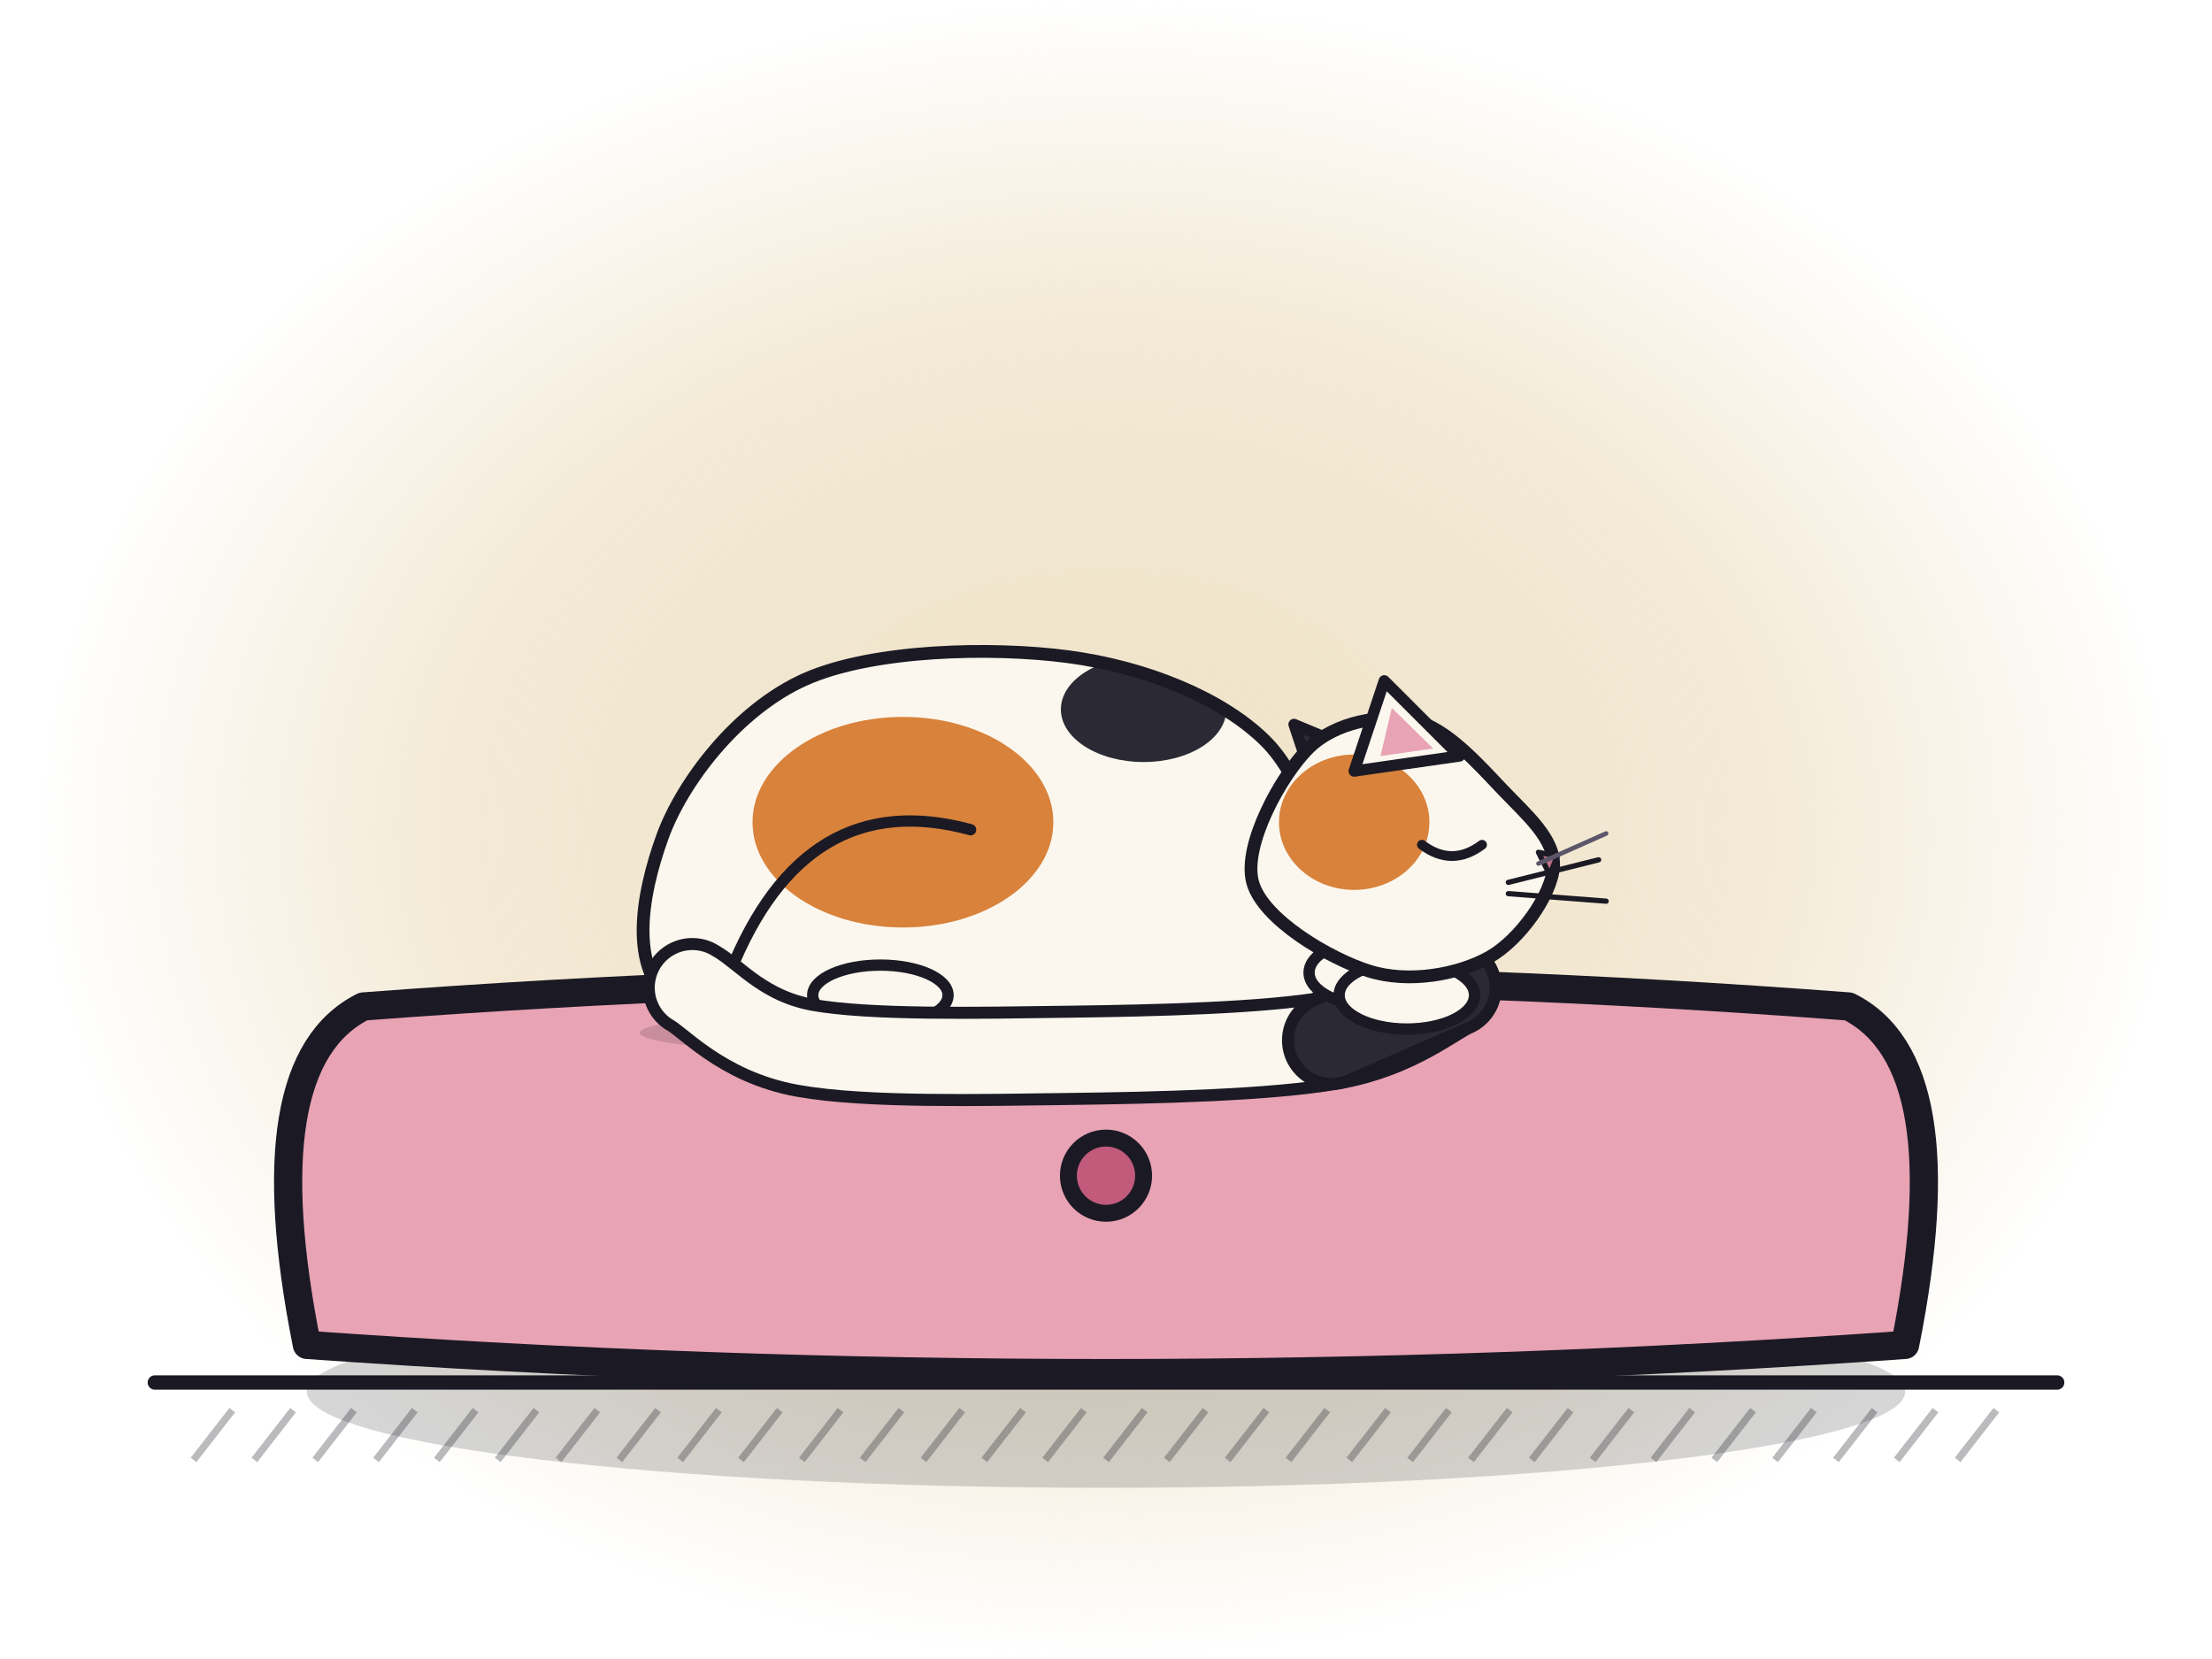
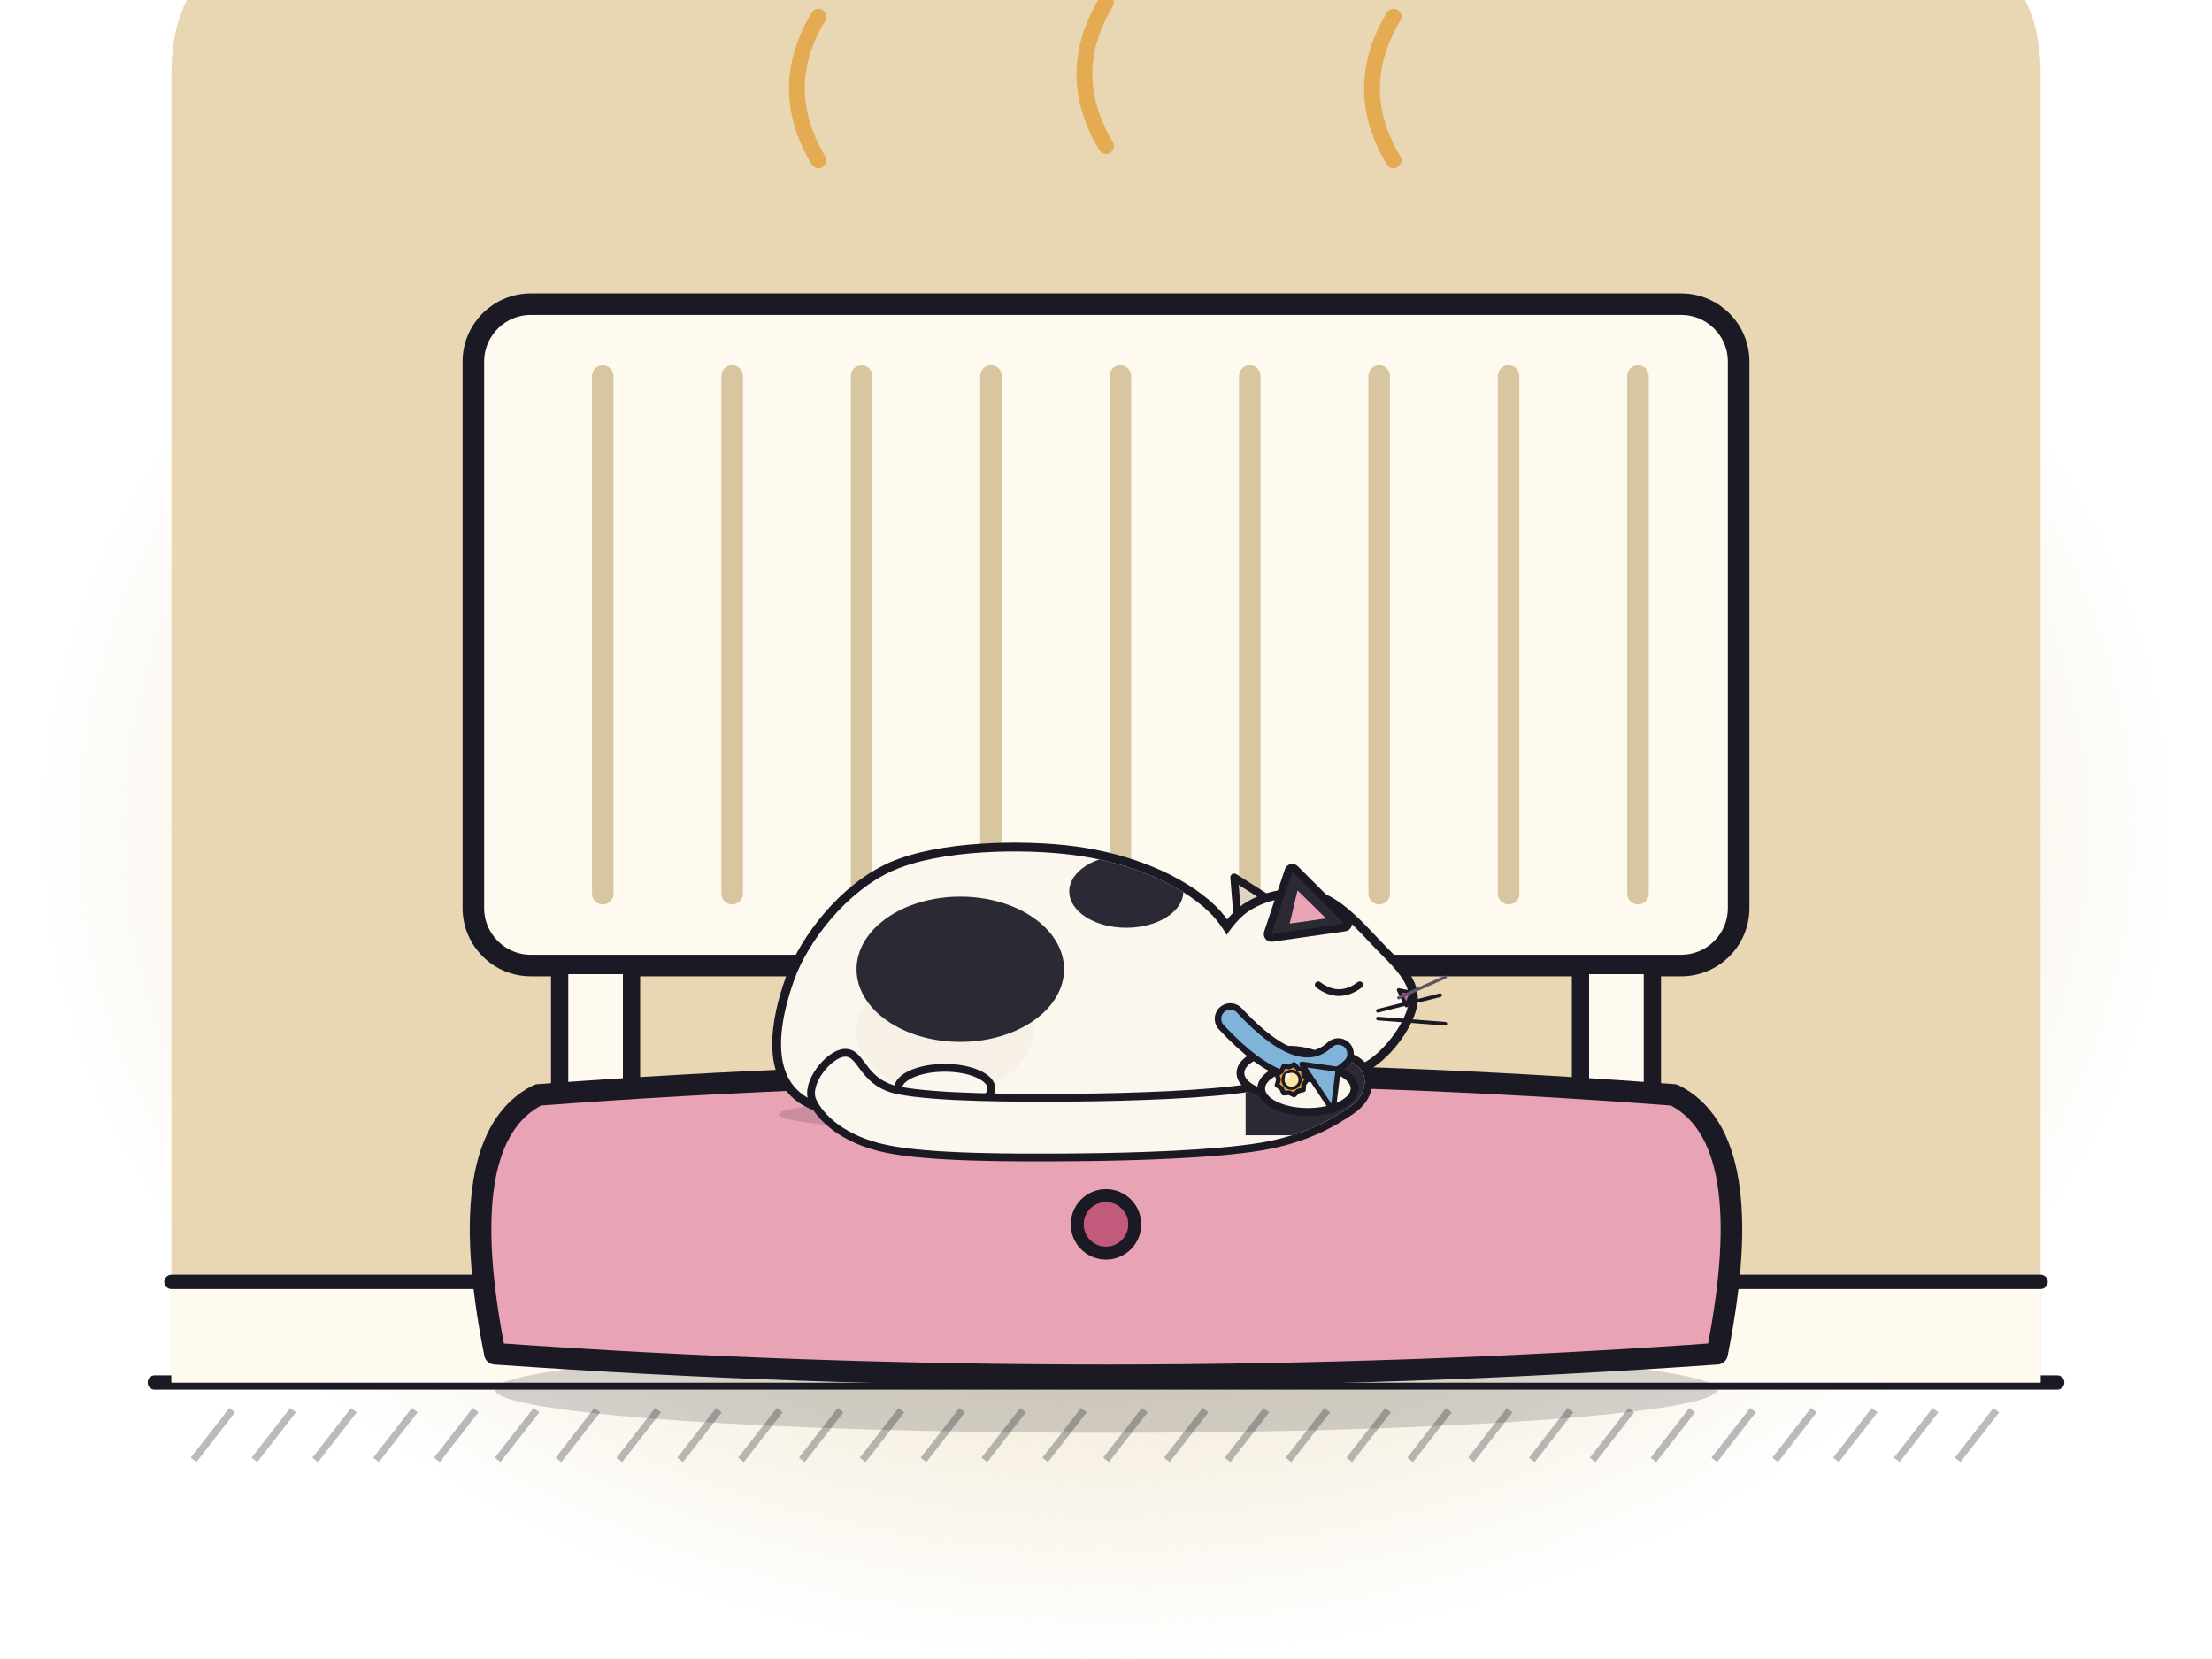
- <svg xmlns="http://www.w3.org/2000/svg" viewBox="0 0 400 300" role="img" aria-label="Pip curled up asleep on a pink cushion">
+ <svg xmlns="http://www.w3.org/2000/svg" viewBox="0 0 400 300" role="img" aria-label="Pip curled up asleep on a pink cushion in front of a warm radiator">
  <defs>
    <radialGradient id="spot-curl-glow" cx="50%" cy="50%" r="50%">
      <stop offset="0" stop-color="#efe2c7" />
      <stop offset=".6" stop-color="#efe2c7" stop-opacity=".75" />
      <stop offset="1" stop-color="#efe2c7" stop-opacity="0" />
    </radialGradient>
  </defs>
  <ellipse cx="200" cy="150" rx="192" ry="150" fill="url(#spot-curl-glow)" />
  <path d="M28 250H372" stroke="#1b1a24" stroke-width="2.6" stroke-linecap="round" />
  <path d="M42 255l-7 9M53 255l-7 9M64 255l-7 9M75 255l-7 9M86 255l-7 9M97 255l-7 9M108 255l-7 9M119 255l-7 9M130 255l-7 9M141 255l-7 9M152 255l-7 9M163 255l-7 9M174 255l-7 9M185 255l-7 9M196 255l-7 9M207 255l-7 9M218 255l-7 9M229 255l-7 9M240 255l-7 9M251 255l-7 9M262 255l-7 9M273 255l-7 9M284 255l-7 9M295 255l-7 9M306 255l-7 9M317 255l-7 9M328 255l-7 9M339 255l-7 9M350 255l-7 9M361 255l-7 9" stroke="#1b1a24" stroke-width="1.3" opacity=".3" />
-   <g transform="translate(200 250) scale(1.7) translate(-200 -262)">
-     <ellipse cx="200" cy="263" rx="85" ry="10.2" fill="#1b1a24" opacity="0.18" />
+   <g transform="translate(200 250) scale(1.3) translate(-200 -262)">
+     <path d="M70 262V80Q70 62 88 62H312Q330 62 330 80V262Z" fill="#e9d7b4" />
+     <rect x="70" y="248" width="260" height="14" fill="#fffaf0" />
+     <path d="M70 248H330" fill="none" stroke="#1b1a24" stroke-width="2" stroke-linecap="round" stroke-linejoin="round" />
+     <rect x="112" y="112" width="176" height="92" rx="8" fill="#fffaf0" stroke="#1b1a24" stroke-width="3" />
+     <path d="M130 122V194M148 122V194M166 122V194M184 122V194M202 122V194M220 122V194M238 122V194M256 122V194M274 122V194" fill="none" stroke="#d8c6a1" stroke-width="3" stroke-linecap="round" stroke-linejoin="round" />
+     <rect x="124" y="204" width="10" height="44" fill="#fffaf0" stroke="#1b1a24" stroke-width="2.4" />
+     <rect x="266" y="204" width="10" height="44" fill="#fffaf0" stroke="#1b1a24" stroke-width="2.4" />
+     <path d="M160 92q-6 -10 0 -20 M200 90q-6 -10 0 -20 M240 92q-6 -10 0 -20" fill="none" stroke="#e3a03a" stroke-width="2.2" stroke-linecap="round" stroke-linejoin="round" opacity="0.8" />
+     <ellipse cx="200" cy="263" rx="85" ry="6" fill="#1b1a24" opacity="0.18" />
    <path d="M115 258Q109 228 121 222Q200 216 279 222Q291 228 285 258Q200 264 115 258Z" fill="#e8a3b4" stroke="#1b1a24" stroke-width="3" stroke-linecap="round" stroke-linejoin="round" />
    <circle cx="200" cy="240" r="4" fill="#c25a7c" stroke="#1b1a24" stroke-width="1.8" />
-     <g transform="translate(192 224) scale(0.4 0.4)">
+     <g transform="translate(192 224) scale(0.3608 0.3608)">
      <ellipse cx="0" cy="2" rx="104" ry="7" fill="#1b1a24" opacity="0.16" />
-       <clipPath id="sc192224-b">
+       <path d="M73.8 -62.5 L71.6 -89.4 L93 -75.8 Z" fill="#ddd4c3" stroke="#1b1a24" stroke-width="3" stroke-linecap="round" stroke-linejoin="round" />
+       <path d="M-92 -4 C-108.3 -12.3 -103.3 -35.3 -98 -50 C-92.7 -64.7 -78 -84 -60 -92 C-42 -100 -10.3 -100.7 10 -98 C30.3 -95.3 50.3 -87.3 62 -76 C73.7 -64.7 78.7 -42 80 -30 C81.3 -18 83.3 -9 70 -4 C56.7 1 27 0 0 0 C-27 0 -75.7 4.3 -92 -4Z" fill="#1b1a24" stroke="#1b1a24" stroke-width="6.8" stroke-linecap="round" stroke-linejoin="round" />
+       <path d="M59 -38 C56.3 -47.9 66.6 -66.4 73.8 -73.6 C81 -80.8 93.4 -82.8 102 -81 C110.6 -79.1 119.4 -69 125.6 -62.5 C131.8 -56 139.6 -49.4 139 -42 C138.4 -34.6 130.1 -22.7 121.9 -18.1 C113.7 -13.5 100.5 -11.1 90 -14.4 C79.5 -17.7 61.7 -28.1 59 -38Z" fill="#1b1a24" stroke="#1b1a24" stroke-width="6.8" stroke-linecap="round" stroke-linejoin="round" />
+       <path d="M-92 -4 C-108.3 -12.3 -103.3 -35.3 -98 -50 C-92.7 -64.7 -78 -84 -60 -92 C-42 -100 -10.3 -100.7 10 -98 C30.3 -95.3 50.3 -87.3 62 -76 C73.7 -64.7 78.7 -42 80 -30 C81.3 -18 83.3 -9 70 -4 C56.7 1 27 0 0 0 C-27 0 -75.7 4.3 -92 -4Z" fill="#fbf7ee" />
+       <path d="M59 -38 C56.3 -47.9 66.6 -66.4 73.8 -73.6 C81 -80.8 93.4 -82.8 102 -81 C110.6 -79.1 119.4 -69 125.6 -62.5 C131.8 -56 139.6 -49.4 139 -42 C138.4 -34.6 130.1 -22.7 121.9 -18.1 C113.7 -13.5 100.5 -11.1 90 -14.4 C79.5 -17.7 61.7 -28.1 59 -38Z" fill="#fbf7ee" />
+       <path d="M86 -67.6 L94 -91.6 L114 -71.6 Z" fill="#1b1a24" stroke="#1b1a24" stroke-width="6" stroke-linecap="round" stroke-linejoin="round" />
+       <path d="M86 -67.6 L94 -91.6 L114 -71.6 Z" fill="#2b2933" />
+       <clipPath id="sc192224-u">
        <path d="M-92 -4 C-108.3 -12.3 -103.3 -35.3 -98 -50 C-92.7 -64.7 -78 -84 -60 -92 C-42 -100 -10.3 -100.7 10 -98 C30.3 -95.3 50.3 -87.3 62 -76 C73.7 -64.7 78.7 -42 80 -30 C81.3 -18 83.3 -9 70 -4 C56.7 1 27 0 0 0 C-27 0 -75.7 4.3 -92 -4Z" />
+         <path d="M59 -38 C56.3 -47.9 66.6 -66.4 73.8 -73.6 C81 -80.8 93.4 -82.8 102 -81 C110.6 -79.1 119.4 -69 125.6 -62.5 C131.8 -56 139.6 -49.4 139 -42 C138.4 -34.6 130.1 -22.7 121.9 -18.1 C113.7 -13.5 100.5 -11.1 90 -14.4 C79.5 -17.7 61.7 -28.1 59 -38Z" />
      </clipPath>
-       <path d="M-92 -4 C-108.3 -12.3 -103.3 -35.3 -98 -50 C-92.7 -64.7 -78 -84 -60 -92 C-42 -100 -10.3 -100.7 10 -98 C30.3 -95.3 50.3 -87.3 62 -76 C73.7 -64.7 78.7 -42 80 -30 C81.3 -18 83.3 -9 70 -4 C56.7 1 27 0 0 0 C-27 0 -75.7 4.3 -92 -4Z" fill="#fbf7ee" />
-       <g clip-path="url(#sc192224-b)">
-         <ellipse cx="-34" cy="-54" rx="40" ry="28" fill="#d9823b" />
+       <g clip-path="url(#sc192224-u)">
+         <ellipse cx="-40" cy="-30" rx="34" ry="24" fill="#ddd4c3" opacity="0.18" />
+         <ellipse cx="-34" cy="-54" rx="40" ry="28" fill="#2b2933" />
        <ellipse cx="30" cy="-84" rx="22" ry="14" fill="#2b2933" />
      </g>
-       <path d="M-92 -4 C-108.3 -12.3 -103.3 -35.3 -98 -50 C-92.7 -64.7 -78 -84 -60 -92 C-42 -100 -10.3 -100.7 10 -98 C30.3 -95.3 50.3 -87.3 62 -76 C73.7 -64.7 78.7 -42 80 -30 C81.3 -18 83.3 -9 70 -4 C56.7 1 27 0 0 0 C-27 0 -75.7 4.3 -92 -4Z" fill="none" stroke="#1b1a24" stroke-width="3.4" stroke-linecap="round" stroke-linejoin="round" />
-       <path d="M-80 -14 Q-60 -64 -16 -52" fill="none" stroke="#1b1a24" stroke-width="3" stroke-linecap="round" stroke-linejoin="round" />
+       <path d="M93 -71.6 L96 -84.4 L107 -73.6 Z" fill="#e8a3b4" />
      <ellipse cx="-40" cy="-8" rx="18" ry="8" fill="#fbf7ee" stroke="#1b1a24" stroke-width="3" />
-       <path d="M-90 -10 C-85 -7.3 -76.7 3 -60 6 C-43.3 9 -13.3 8.3 10 8 C33.3 7.7 63 7 80 4 C97 1 106.7 -7.7 112 -10" fill="none" stroke="#1b1a24" stroke-width="26.4" stroke-linecap="round" stroke-linejoin="round" />
-       <path d="M-90 -10 C-85 -7.3 -76.7 3 -60 6 C-43.3 9 -13.3 8.3 10 8 C33.3 7.7 63 7 80 4 C97 1 106.7 -7.7 112 -10" fill="none" stroke="#fbf7ee" stroke-width="20" stroke-linecap="round" stroke-linejoin="round" />
-       <path d="M80 4 C85.3 1.7 106.7 -7.7 112 -10" fill="none" stroke="#1b1a24" stroke-width="26.4" stroke-linecap="round" stroke-linejoin="round" />
-       <path d="M80 4 C85.3 1.7 106.7 -7.7 112 -10" fill="none" stroke="#2b2933" stroke-width="20" stroke-linecap="round" stroke-linejoin="round" />
+       <path d="M-89.5 -3.7 C-86.8 2 -78.6 10.4 -62 13.8 C-45.4 17.2 -13.9 17.2 10.1 17 C34 16.8 64 15.8 81.6 12.9 C99.3 9.9 109.2 3.7 115.8 -0.7 C122.4 -5.2 122.5 -10.7 121.3 -13.8 C120 -16.9 115.4 -20.4 108.2 -19.3 C101.1 -18.1 94.7 -9.6 78.4 -6.9 C62 -4.2 32.7 -3.2 9.9 -3 C-12.8 -2.8 -43.3 -2.9 -58 -5.8 C-72.7 -8.7 -73.2 -20.7 -78.5 -20.3 C-83.7 -20 -92.3 -9.4 -89.5 -3.7Z" fill="#1b1a24" stroke="#1b1a24" stroke-width="6" stroke-linecap="round" stroke-linejoin="round" />
+       <path d="M-89.5 -3.7 C-86.8 2 -78.6 10.4 -62 13.8 C-45.4 17.2 -13.9 17.2 10.1 17 C34 16.8 64 15.8 81.6 12.9 C99.3 9.9 109.2 3.7 115.8 -0.7 C122.4 -5.2 122.5 -10.7 121.3 -13.8 C120 -16.9 115.4 -20.4 108.2 -19.3 C101.1 -18.1 94.7 -9.6 78.4 -6.9 C62 -4.2 32.7 -3.2 9.9 -3 C-12.8 -2.8 -43.3 -2.9 -58 -5.8 C-72.7 -8.7 -73.2 -20.7 -78.5 -20.3 C-83.7 -20 -92.3 -9.4 -89.5 -3.7Z" fill="#fbf7ee" />
+       <clipPath id="sc192224-t">
+         <path d="M-89.5 -3.7 C-86.8 2 -78.6 10.4 -62 13.8 C-45.4 17.2 -13.9 17.2 10.1 17 C34 16.8 64 15.8 81.6 12.9 C99.3 9.9 109.2 3.7 115.8 -0.7 C122.4 -5.2 122.5 -10.7 121.3 -13.8 C120 -16.9 115.4 -20.4 108.2 -19.3 C101.1 -18.1 94.7 -9.6 78.4 -6.9 C62 -4.2 32.7 -3.2 9.9 -3 C-12.8 -2.8 -43.3 -2.9 -58 -5.8 C-72.7 -8.7 -73.2 -20.7 -78.5 -20.3 C-83.7 -20 -92.3 -9.4 -89.5 -3.7Z" />
+       </clipPath>
+       <g clip-path="url(#sc192224-t)">
+         <rect x="76" y="-30" width="60" height="40" fill="#2b2933" />
+       </g>
      <ellipse cx="92" cy="-14" rx="18" ry="9" fill="#fbf7ee" stroke="#1b1a24" stroke-width="3" />
      <ellipse cx="100" cy="-8" rx="18" ry="9" fill="#fbf7ee" stroke="#1b1a24" stroke-width="3" />
-       <path d="M76 -62 L70 -80 L94 -70 Z" fill="#2b2933" stroke="#1b1a24" stroke-width="3" stroke-linecap="round" stroke-linejoin="round" />
-       <clipPath id="sc192224-h">
-         <path d="M59 -38 C56.3 -47.9 66.6 -66.4 73.8 -73.6 C81 -80.8 93.4 -82.8 102 -81 C110.6 -79.1 119.4 -69 125.6 -62.5 C131.8 -56 139.6 -49.4 139 -42 C138.4 -34.6 130.1 -22.7 121.9 -18.1 C113.7 -13.5 100.5 -11.1 90 -14.4 C79.5 -17.7 61.7 -28.1 59 -38Z" />
-       </clipPath>
-       <path d="M59 -38 C56.3 -47.9 66.6 -66.4 73.8 -73.6 C81 -80.8 93.4 -82.8 102 -81 C110.6 -79.1 119.4 -69 125.6 -62.5 C131.8 -56 139.6 -49.4 139 -42 C138.4 -34.6 130.1 -22.7 121.9 -18.1 C113.7 -13.5 100.5 -11.1 90 -14.4 C79.5 -17.7 61.7 -28.1 59 -38Z" fill="#fbf7ee" />
-       <g clip-path="url(#sc192224-h)">
-         <ellipse cx="86" cy="-54" rx="20" ry="18" fill="#d9823b" />
-       </g>
-       <path d="M59 -38 C56.3 -47.9 66.6 -66.4 73.8 -73.6 C81 -80.8 93.4 -82.8 102 -81 C110.6 -79.1 119.4 -69 125.6 -62.5 C131.8 -56 139.6 -49.4 139 -42 C138.4 -34.6 130.1 -22.7 121.9 -18.1 C113.7 -13.5 100.5 -11.1 90 -14.4 C79.5 -17.7 61.7 -28.1 59 -38Z" fill="none" stroke="#1b1a24" stroke-width="3.4" stroke-linecap="round" stroke-linejoin="round" />
-       <path d="M86 -67.6 L94 -91.6 L114 -71.6 Z" fill="#fbf7ee" stroke="#1b1a24" stroke-width="3" stroke-linecap="round" stroke-linejoin="round" />
-       <path d="M93 -71.6 L96 -84.4 L107 -73.6 Z" fill="#e8a3b4" />
      <path d="M104 -48 q8 6 16 0" fill="none" stroke="#1b1a24" stroke-width="2.6" stroke-linecap="round" stroke-linejoin="round" />
      <path d="M135 -46 l5 1 l-2 5 Z" fill="#c06f86" stroke="#1b1a24" stroke-width="1.4" stroke-linecap="round" stroke-linejoin="round" />
      <path d="M127 -38 l24 -6 M127 -35 l26 2" fill="none" stroke="#1b1a24" stroke-width="1.4" stroke-linecap="round" stroke-linejoin="round" />
      <path d="M135 -43 l18 -8" fill="none" stroke="#5b566a" stroke-width="1.2" stroke-linecap="round" stroke-linejoin="round" />
+       <path d="M70.1 -34.9 Q96 -7 111.7 -21.4" fill="none" stroke="#1b1a24" stroke-width="12" stroke-linecap="round" stroke-linejoin="round" />
+       <path d="M70.1 -34.9 Q96 -7 111.7 -21.4" fill="none" stroke="#7fb3d9" stroke-width="7" stroke-linecap="round" stroke-linejoin="round" />
+       <path d="M97.7 -17.4 l14 2 l-2 16 Z" fill="#7fb3d9" stroke="#1b1a24" stroke-width="2" stroke-linecap="round" stroke-linejoin="round" />
+       <path d="M99.7 -11.4L98.4 -9.6L98.3 -7.5L96.2 -7L94.7 -5.5L92.8 -6.4L90.7 -6.2L89.8 -8.1L88.1 -9.3L88.7 -11.4L88.1 -13.4L89.8 -14.6L90.7 -16.6L92.8 -16.3L94.7 -17.3L96.2 -15.7L98.3 -15.2L98.4 -13.1Z" fill="#e3a03a" stroke="#1b1a24" stroke-width="1.8" stroke-linecap="round" stroke-linejoin="round" />
+       <circle cx="93.7" cy="-11.4" r="3.3" fill="#ffe6a6" stroke="#1b1a24" stroke-width="1.2" />
+       <circle cx="92.2" cy="-12.9" r="1" fill="#fffaf0" />
    </g>
  </g>
</svg>
